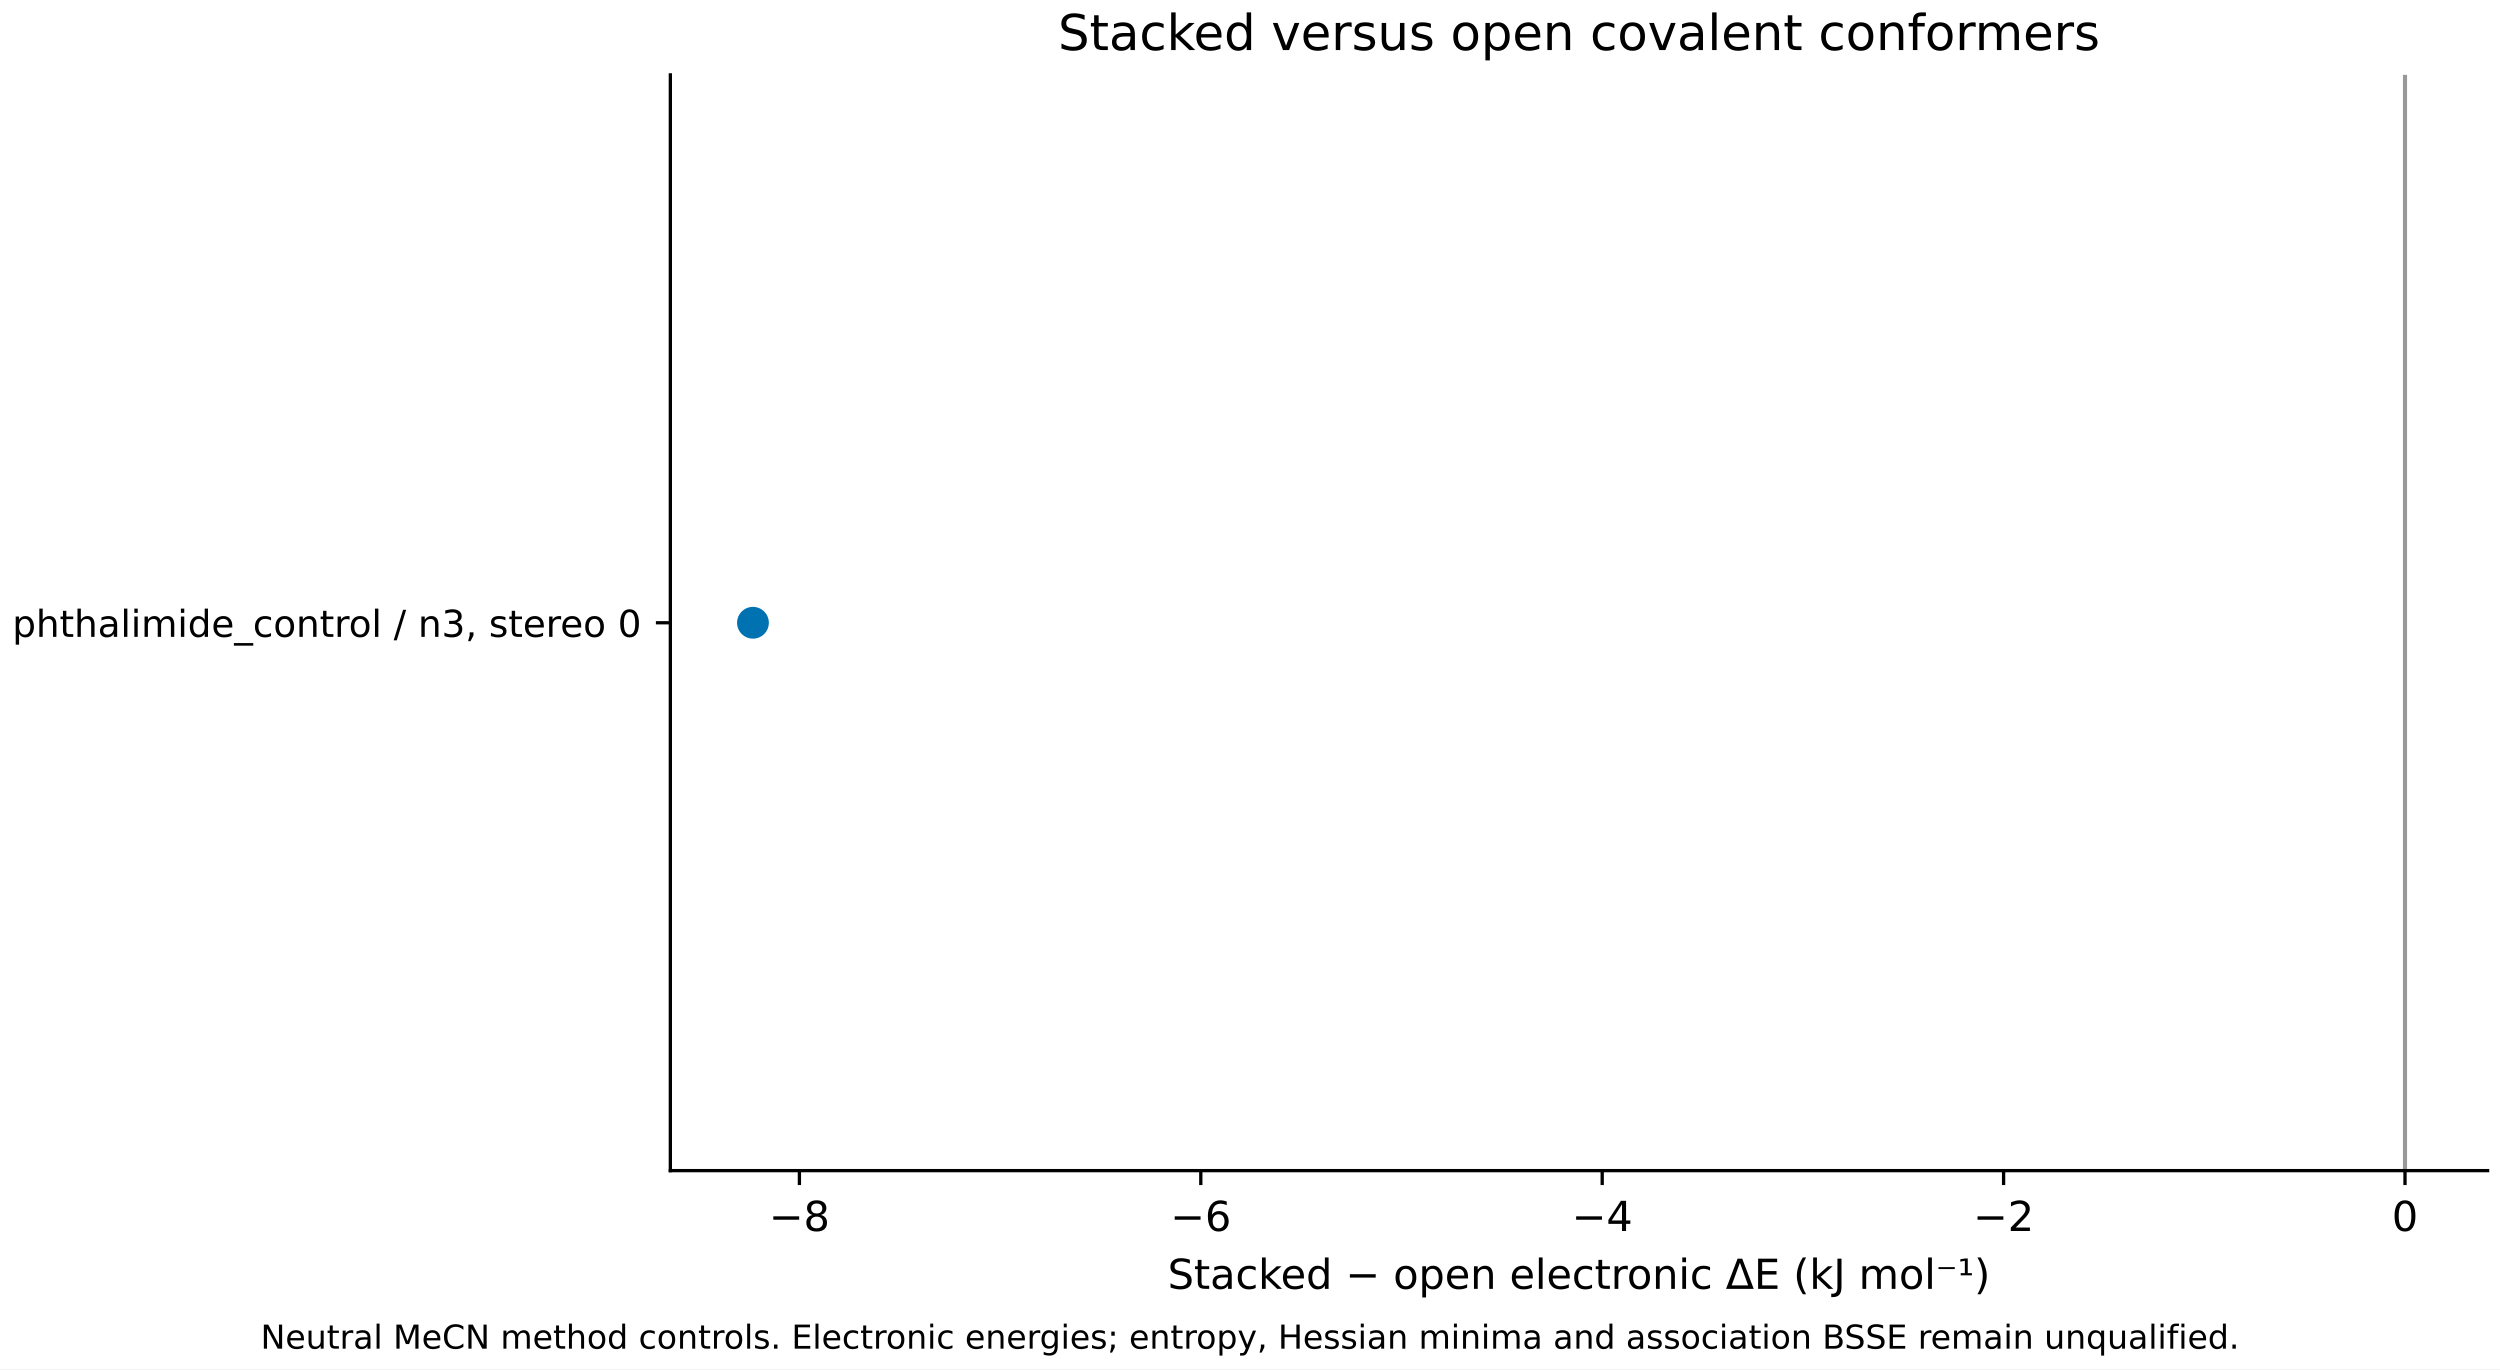
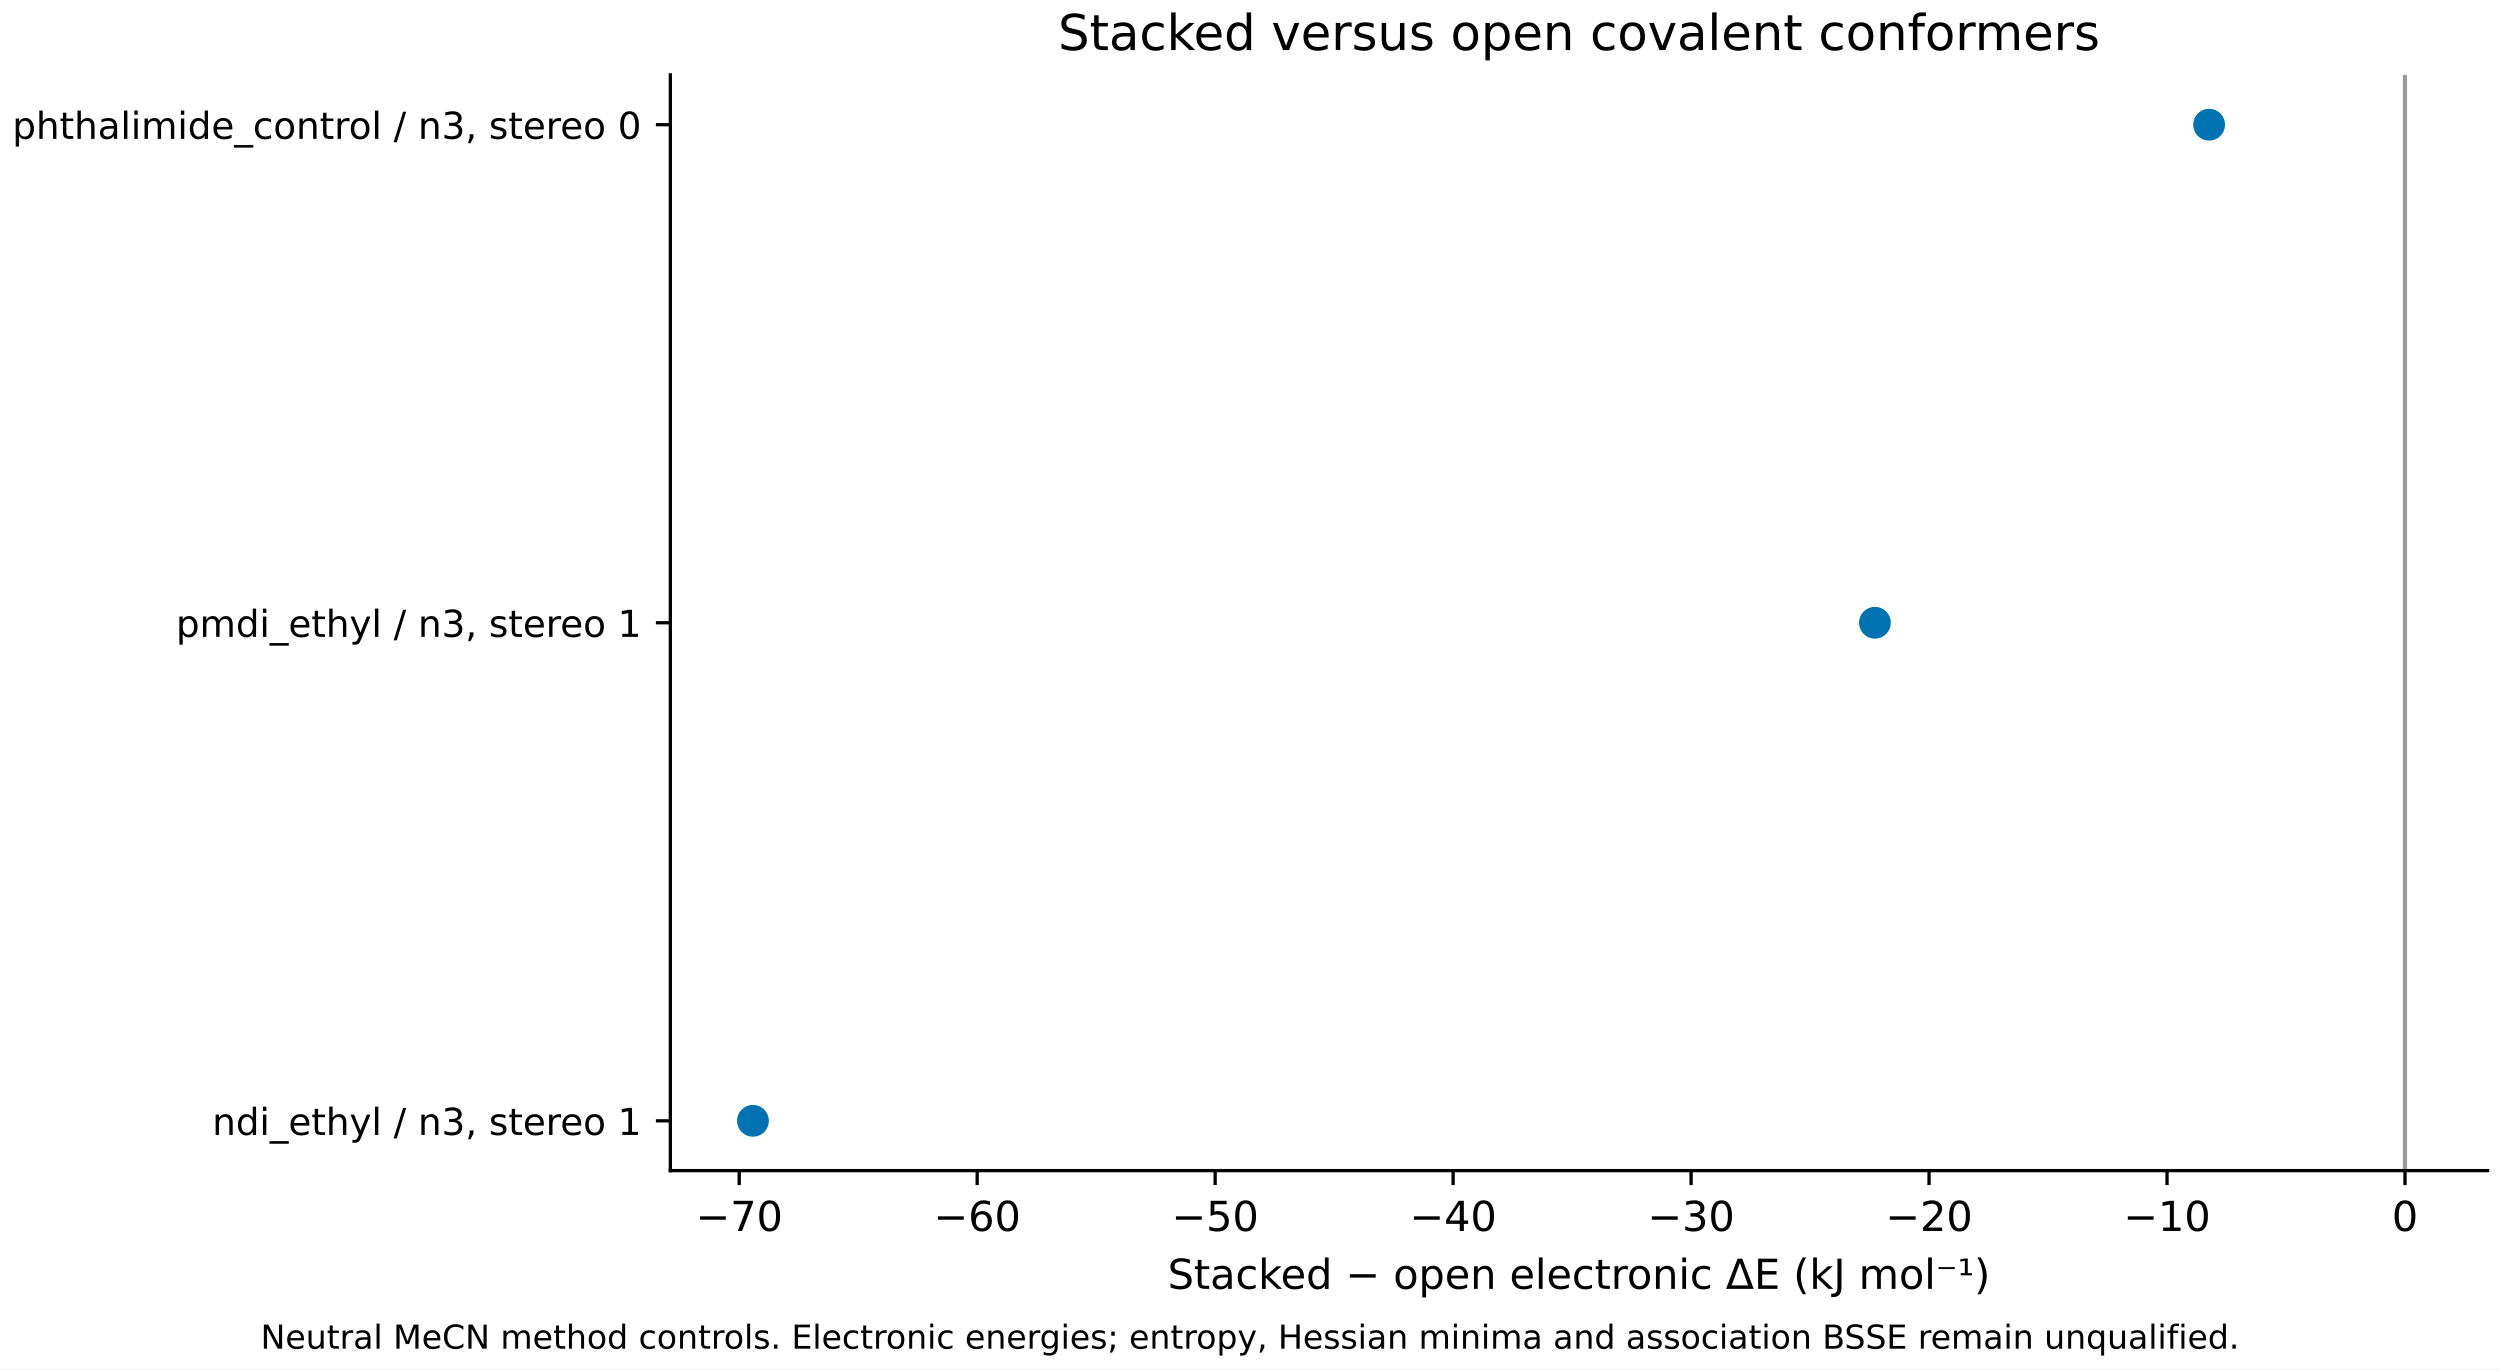
<svg xmlns="http://www.w3.org/2000/svg" xmlns:xlink="http://www.w3.org/1999/xlink" width="604.8pt" height="331.2pt" viewBox="0 0 604.8 331.2" version="1.1">
  <defs>
    <style type="text/css">*{stroke-linejoin: round; stroke-linecap: butt}</style>
  </defs>
  <g id="figure_1">
    <g id="patch_1">
      <path d="M 0 331.2  L 604.8 331.2  L 604.8 0  L 0 0  z " style="fill: #ffffff" />
    </g>
    <g id="axes_1">
      <g id="patch_2">
        <path d="M 162.171 283.198  L 601.8 283.198  L 601.8 18.118  L 162.171 18.118  z " style="fill: #ffffff" />
      </g>
      <g id="PathCollection_1">
        <defs>
-           <path id="ma6a4dca6b5" d="M 0 3.354  C 0.89 3.354 1.743 3.001 2.372 2.372  C 3.001 1.743 3.354 0.89 3.354 0  C 3.354 -0.89 3.001 -1.743 2.372 -2.372  C 1.743 -3.001 0.89 -3.354 0 -3.354  C -0.89 -3.354 -1.743 -3.001 -2.372 -2.372  C -3.001 -1.743 -3.354 -0.89 -3.354 0  C -3.354 0.89 -3.001 1.743 -2.372 2.372  C -1.743 3.001 -0.89 3.354 0 3.354  z " style="stroke: #0072b2" />
+           <path id="m1cfee45909" d="M 0 3.354  C 0.89 3.354 1.743 3.001 2.372 2.372  C 3.001 1.743 3.354 0.89 3.354 0  C 3.354 -0.89 3.001 -1.743 2.372 -2.372  C 1.743 -3.001 0.89 -3.354 0 -3.354  C -0.89 -3.354 -1.743 -3.001 -2.372 -2.372  C -3.001 -1.743 -3.354 -0.89 -3.354 0  C -3.354 0.89 -3.001 1.743 -2.372 2.372  C -1.743 3.001 -0.89 3.354 0 3.354  z " style="stroke: #0072b2" />
        </defs>
-         <g clip-path="url(#p556740254d)">
-           <use xlink:href="#ma6a4dca6b5" x="182.154" y="150.658" style="fill: #0072b2; stroke: #0072b2" />
+         <g clip-path="url(#p1e66e04e9b)">
+           <use xlink:href="#m1cfee45909" x="534.429" y="30.167" style="fill: #0072b2; stroke: #0072b2" />
+           <use xlink:href="#m1cfee45909" x="453.58" y="150.658" style="fill: #0072b2; stroke: #0072b2" />
+           <use xlink:href="#m1cfee45909" x="182.154" y="271.149" style="fill: #0072b2; stroke: #0072b2" />
        </g>
      </g>
      <g id="matplotlib.axis_1">
        <g id="xtick_1">
          <g id="line2d_1">
            <defs>
-               <path id="m90f3d50633" d="M 0 0  L 0 3.5  " style="stroke: #000000; stroke-width: 0.8" />
+               <path id="md1bcb8f43b" d="M 0 0  L 0 3.5  " style="stroke: #000000; stroke-width: 0.8" />
            </defs>
            <g>
-               <use xlink:href="#m90f3d50633" x="193.391" y="283.198" style="stroke: #000000; stroke-width: 0.8" />
+               <use xlink:href="#md1bcb8f43b" x="178.831" y="283.198" style="stroke: #000000; stroke-width: 0.8" />
            </g>
          </g>
          <g id="text_1">
-             <text style="font-size: 10px; font-family: 'DejaVu Sans'; text-anchor: middle" x="193.391" y="297.796" transform="rotate(-0 193.3906 297.7955)">−8</text>
+             <text style="font-size: 10px; font-family: 'DejaVu Sans'; text-anchor: middle" x="178.831" y="297.796" transform="rotate(-0 178.8308 297.7955)">−70</text>
          </g>
        </g>
        <g id="xtick_2">
          <g id="line2d_2">
            <g>
-               <use xlink:href="#m90f3d50633" x="290.497" y="283.198" style="stroke: #000000; stroke-width: 0.8" />
+               <use xlink:href="#md1bcb8f43b" x="236.4" y="283.198" style="stroke: #000000; stroke-width: 0.8" />
            </g>
          </g>
          <g id="text_2">
-             <text style="font-size: 10px; font-family: 'DejaVu Sans'; text-anchor: middle" x="290.497" y="297.796" transform="rotate(-0 290.4971 297.7955)">−6</text>
+             <text style="font-size: 10px; font-family: 'DejaVu Sans'; text-anchor: middle" x="236.4" y="297.796" transform="rotate(-0 236.4002 297.7955)">−60</text>
          </g>
        </g>
        <g id="xtick_3">
          <g id="line2d_3">
            <g>
-               <use xlink:href="#m90f3d50633" x="387.604" y="283.198" style="stroke: #000000; stroke-width: 0.8" />
+               <use xlink:href="#md1bcb8f43b" x="293.97" y="283.198" style="stroke: #000000; stroke-width: 0.8" />
            </g>
          </g>
          <g id="text_3">
-             <text style="font-size: 10px; font-family: 'DejaVu Sans'; text-anchor: middle" x="387.604" y="297.796" transform="rotate(-0 387.6036 297.7955)">−4</text>
+             <text style="font-size: 10px; font-family: 'DejaVu Sans'; text-anchor: middle" x="293.97" y="297.796" transform="rotate(-0 293.9696 297.7955)">−50</text>
          </g>
        </g>
        <g id="xtick_4">
          <g id="line2d_4">
            <g>
-               <use xlink:href="#m90f3d50633" x="484.71" y="283.198" style="stroke: #000000; stroke-width: 0.8" />
+               <use xlink:href="#md1bcb8f43b" x="351.539" y="283.198" style="stroke: #000000; stroke-width: 0.8" />
            </g>
          </g>
          <g id="text_4">
-             <text style="font-size: 10px; font-family: 'DejaVu Sans'; text-anchor: middle" x="484.71" y="297.796" transform="rotate(-0 484.7101 297.7955)">−2</text>
+             <text style="font-size: 10px; font-family: 'DejaVu Sans'; text-anchor: middle" x="351.539" y="297.796" transform="rotate(-0 351.539 297.7955)">−40</text>
          </g>
        </g>
        <g id="xtick_5">
          <g id="line2d_5">
            <g>
-               <use xlink:href="#m90f3d50633" x="581.817" y="283.198" style="stroke: #000000; stroke-width: 0.8" />
+               <use xlink:href="#md1bcb8f43b" x="409.108" y="283.198" style="stroke: #000000; stroke-width: 0.8" />
            </g>
          </g>
          <g id="text_5">
+             <text style="font-size: 10px; font-family: 'DejaVu Sans'; text-anchor: middle" x="409.108" y="297.796" transform="rotate(-0 409.1084 297.7955)">−30</text>
+           </g>
+         </g>
+         <g id="xtick_6">
+           <g id="line2d_6">
+             <g>
+               <use xlink:href="#md1bcb8f43b" x="466.678" y="283.198" style="stroke: #000000; stroke-width: 0.8" />
+             </g>
+           </g>
+           <g id="text_6">
+             <text style="font-size: 10px; font-family: 'DejaVu Sans'; text-anchor: middle" x="466.678" y="297.796" transform="rotate(-0 466.6778 297.7955)">−20</text>
+           </g>
+         </g>
+         <g id="xtick_7">
+           <g id="line2d_7">
+             <g>
+               <use xlink:href="#md1bcb8f43b" x="524.247" y="283.198" style="stroke: #000000; stroke-width: 0.8" />
+             </g>
+           </g>
+           <g id="text_7">
+             <text style="font-size: 10px; font-family: 'DejaVu Sans'; text-anchor: middle" x="524.247" y="297.796" transform="rotate(-0 524.2472 297.7955)">−10</text>
+           </g>
+         </g>
+         <g id="xtick_8">
+           <g id="line2d_8">
+             <g>
+               <use xlink:href="#md1bcb8f43b" x="581.817" y="283.198" style="stroke: #000000; stroke-width: 0.8" />
+             </g>
+           </g>
+           <g id="text_8">
            <text style="font-size: 10px; font-family: 'DejaVu Sans'; text-anchor: middle" x="581.817" y="297.796" transform="rotate(-0 581.8166 297.7955)">0</text>
          </g>
        </g>
-         <g id="text_6">
+         <g id="text_9">
          <text style="font-size: 10px; font-family: 'DejaVu Sans'; text-anchor: middle" x="381.985" y="311.796" transform="rotate(-0 381.9852 311.7963)">Stacked − open electronic ΔE (kJ mol⁻¹)</text>
        </g>
      </g>
      <g id="matplotlib.axis_2">
        <g id="ytick_1">
-           <g id="line2d_6">
+           <g id="line2d_9">
            <defs>
-               <path id="mfb667a50d2" d="M 0 0  L -3.5 0  " style="stroke: #000000; stroke-width: 0.8" />
+               <path id="mb90a5f2e0f" d="M 0 0  L -3.5 0  " style="stroke: #000000; stroke-width: 0.8" />
            </defs>
            <g>
-               <use xlink:href="#mfb667a50d2" x="162.171" y="150.658" style="stroke: #000000; stroke-width: 0.8" />
+               <use xlink:href="#mb90a5f2e0f" x="162.171" y="30.167" style="stroke: #000000; stroke-width: 0.8" />
            </g>
          </g>
-           <g id="text_7">
-             <text style="font-size: 9px; font-family: 'DejaVu Sans'; text-anchor: end" x="155.171" y="154.077" transform="rotate(-0 155.1706 154.0774)">phthalimide_control / n3, stereo 0</text>
+           <g id="text_10">
+             <text style="font-size: 9px; font-family: 'DejaVu Sans'; text-anchor: end" x="155.171" y="33.587" transform="rotate(-0 155.1706 33.58673)">phthalimide_control / n3, stereo 0</text>
+           </g>
+         </g>
+         <g id="ytick_2">
+           <g id="line2d_10">
+             <g>
+               <use xlink:href="#mb90a5f2e0f" x="162.171" y="150.658" style="stroke: #000000; stroke-width: 0.8" />
+             </g>
+           </g>
+           <g id="text_11">
+             <text style="font-size: 9px; font-family: 'DejaVu Sans'; text-anchor: end" x="155.171" y="154.077" transform="rotate(-0 155.1706 154.0774)">pmdi_ethyl / n3, stereo 1</text>
+           </g>
+         </g>
+         <g id="ytick_3">
+           <g id="line2d_11">
+             <g>
+               <use xlink:href="#mb90a5f2e0f" x="162.171" y="271.149" style="stroke: #000000; stroke-width: 0.8" />
+             </g>
+           </g>
+           <g id="text_12">
+             <text style="font-size: 9px; font-family: 'DejaVu Sans'; text-anchor: end" x="155.171" y="274.568" transform="rotate(-0 155.1706 274.5681)">ndi_ethyl / n3, stereo 1</text>
          </g>
        </g>
      </g>
-       <g id="line2d_7">
-         <path d="M 581.817 283.198  L 581.817 18.118  " clip-path="url(#p556740254d)" style="fill: none; stroke: #999999; stroke-linecap: square" />
+       <g id="line2d_12">
+         <path d="M 581.817 283.198  L 581.817 18.118  " clip-path="url(#p1e66e04e9b)" style="fill: none; stroke: #999999; stroke-linecap: square" />
      </g>
      <g id="patch_3">
        <path d="M 162.171 283.198  L 162.171 18.118  " style="fill: none; stroke: #000000; stroke-width: 0.8; stroke-linejoin: miter; stroke-linecap: square" />
      </g>
      <g id="patch_4">
        <path d="M 162.171 283.198  L 601.8 283.198  " style="fill: none; stroke: #000000; stroke-width: 0.8; stroke-linejoin: miter; stroke-linecap: square" />
      </g>
-       <g id="text_8">
+       <g id="text_13">
        <text style="font-size: 12px; font-family: 'DejaVu Sans'; text-anchor: middle" x="381.985" y="12.118" transform="rotate(-0 381.9852 12.11837)">Stacked versus open covalent conformers</text>
      </g>
    </g>
-     <g id="text_9">
+     <g id="text_14">
      <text style="font-size: 8px; font-family: 'DejaVu Sans'; text-anchor: middle" x="302.4" y="326.278" transform="rotate(-0 302.4 326.2779)">Neutral MeCN method controls. Electronic energies; entropy, Hessian minima and association BSSE remain unqualified.</text>
    </g>
  </g>
  <defs>
-     <clipPath id="p556740254d">
+     <clipPath id="p1e66e04e9b">
      <rect x="162.171" y="18.118" width="439.629" height="265.08" />
    </clipPath>
  </defs>
</svg>
